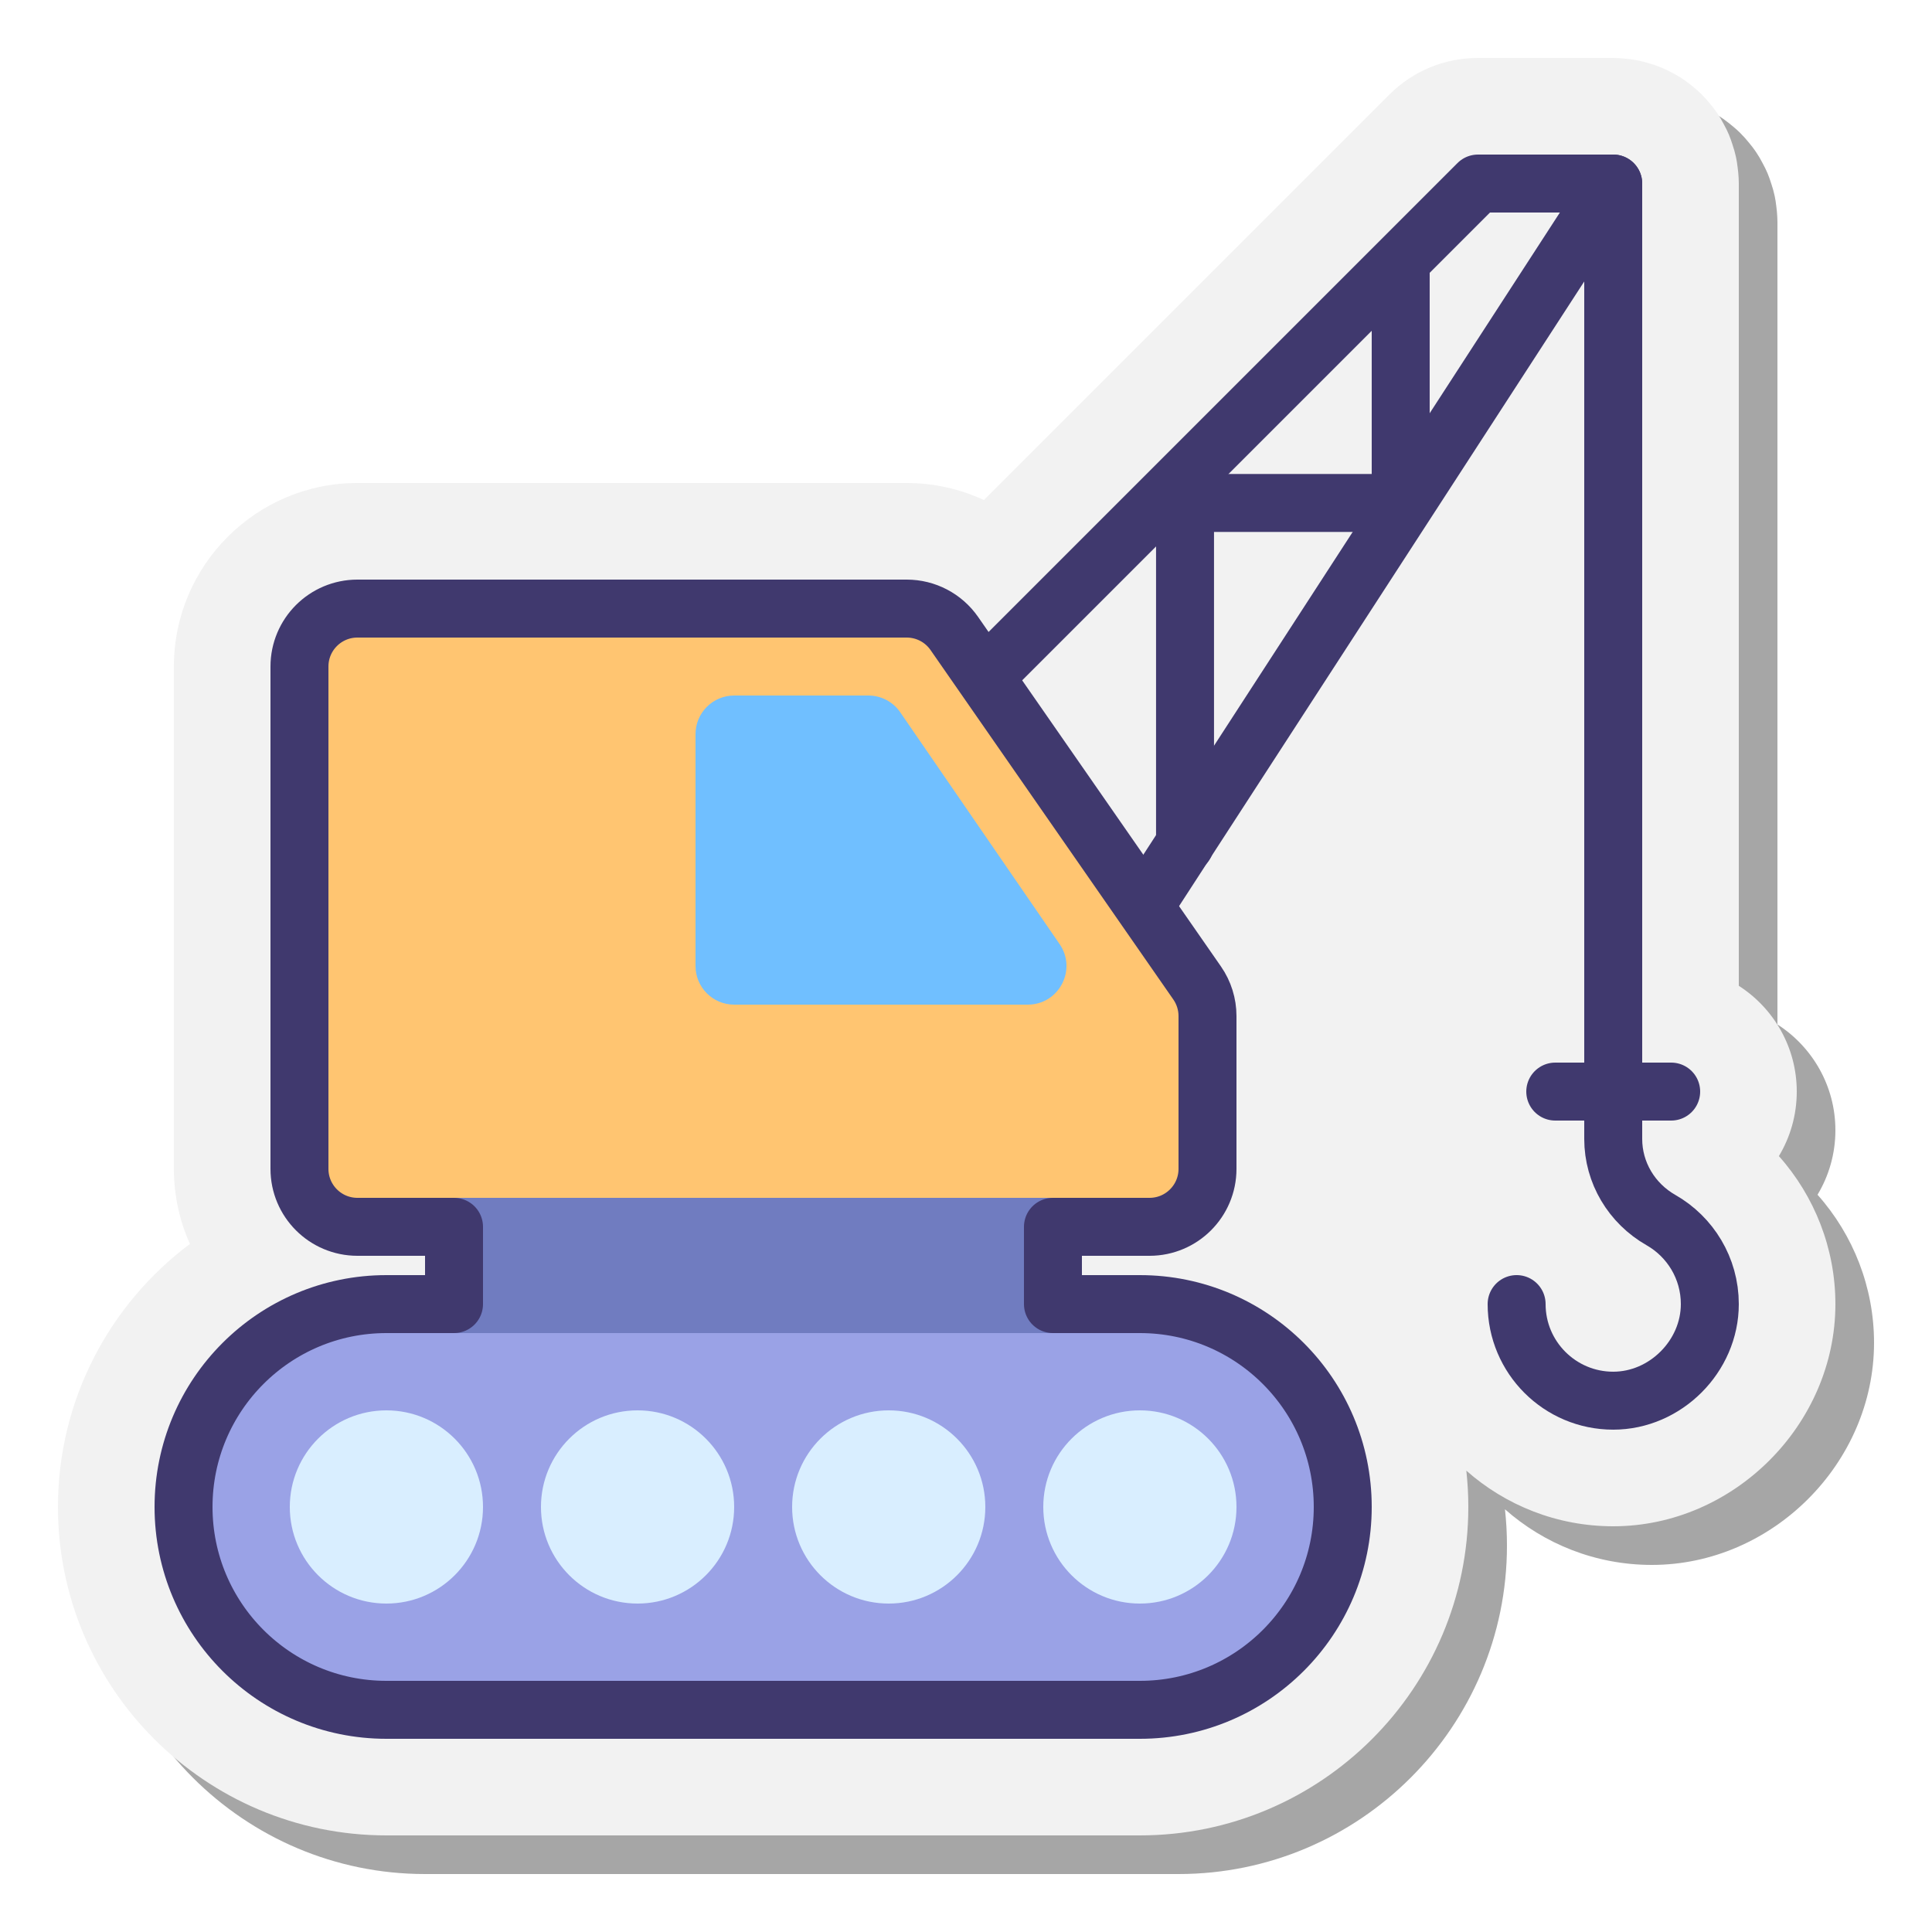
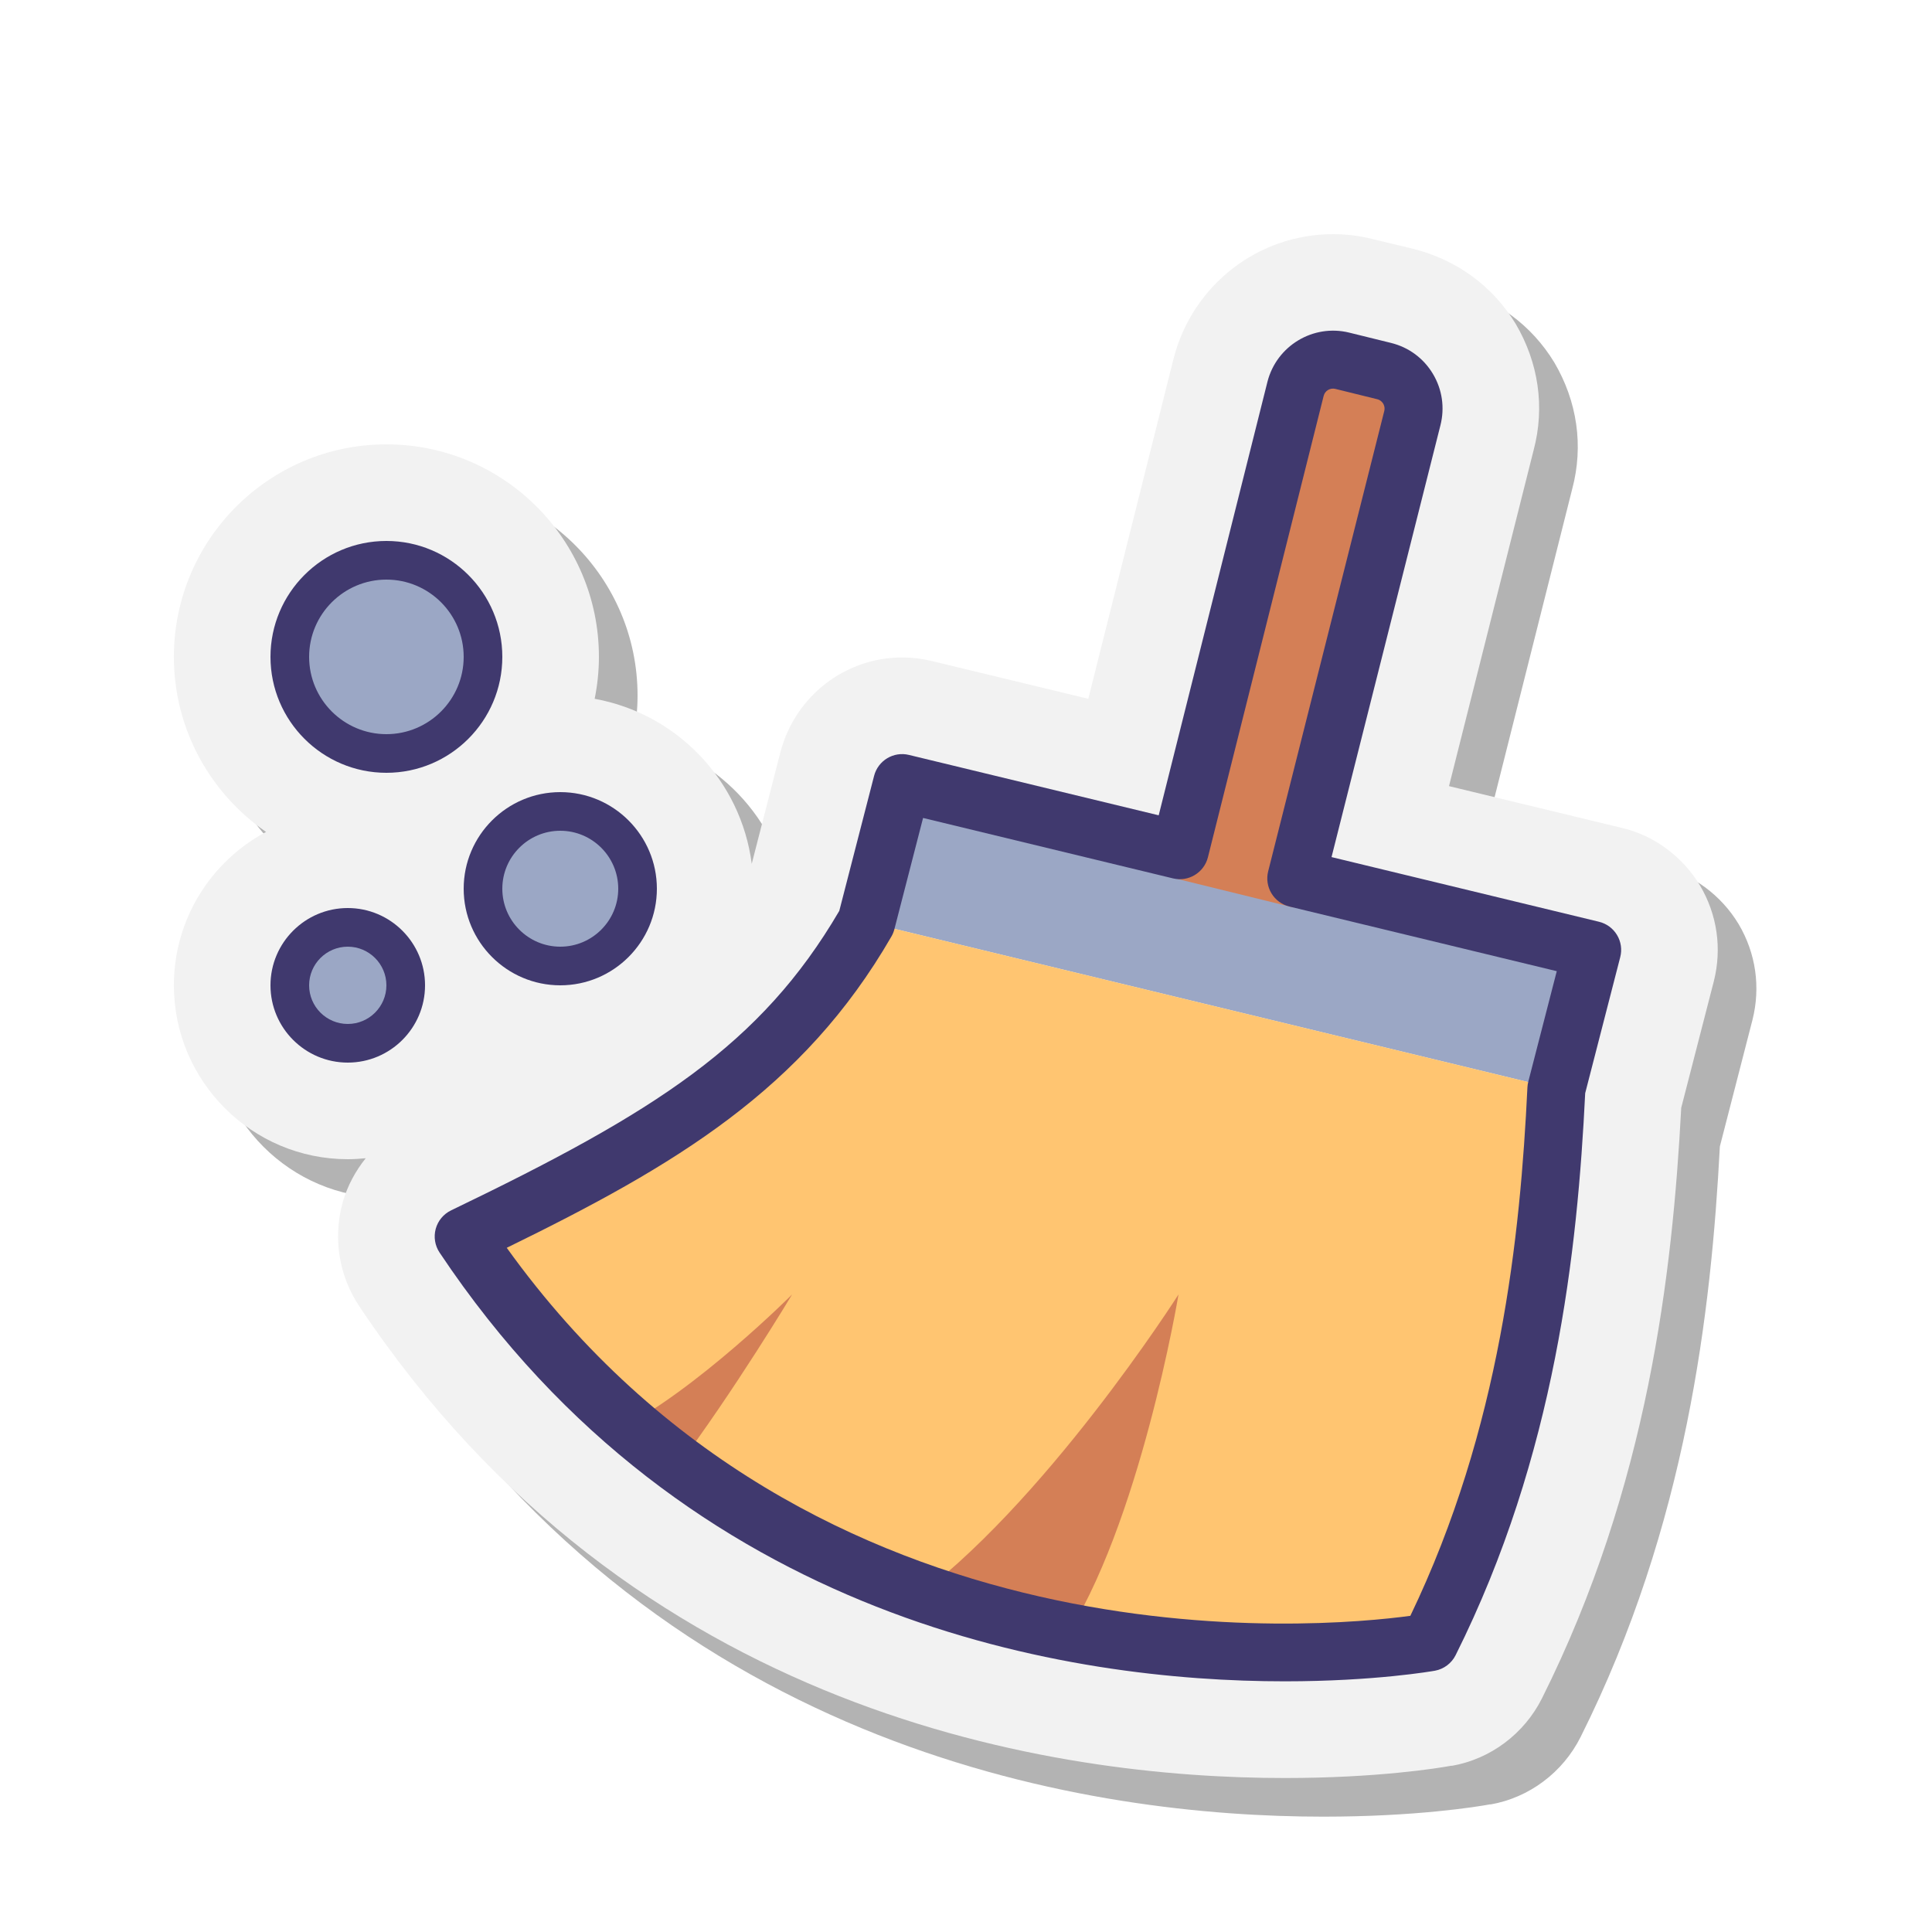
<svg xmlns="http://www.w3.org/2000/svg" viewBox="0 0 100 100" width="1024px" height="1024px">
-   <path d="M22,97c-9.374,0-17-7.626-17-17c0-5.564,2.687-10.512,6.831-13.615 C11.297,65.198,11,63.883,11,62.5v-26c0-5.238,4.262-9.5,9.5-9.5h28.431c1.4,0,2.76,0.309,3.995,0.881L73.904,6.904 C75.132,5.676,76.764,5,78.5,5h7c0.174,0,0.391,0.013,0.583,0.033c0.223,0.019,0.429,0.045,0.636,0.084 c0.225,0.042,0.458,0.104,0.69,0.176c0.125,0.034,0.324,0.1,0.52,0.179c0.219,0.088,0.432,0.191,0.641,0.305 c0.144,0.073,0.285,0.154,0.425,0.243c0.097,0.062,0.192,0.126,0.285,0.195c0.147,0.107,0.289,0.22,0.427,0.337 c0.119,0.099,0.244,0.209,0.344,0.307c0.196,0.196,0.351,0.371,0.492,0.548c0.122,0.145,0.235,0.294,0.34,0.448 c0.123,0.18,0.238,0.377,0.344,0.581c0.097,0.175,0.185,0.354,0.262,0.536c0.065,0.155,0.138,0.361,0.194,0.542 c0.061,0.176,0.125,0.4,0.174,0.63c0.034,0.159,0.064,0.351,0.084,0.529c0.024,0.179,0.043,0.372,0.052,0.57 C91.998,11.329,92,11.415,92,11.5v41.525c1.803,1.157,3,3.179,3,5.475c0,1.22-0.338,2.363-0.925,3.34 C95.928,63.919,97,66.639,97,69.5C97,75.733,91.733,81,85.5,81c-2.912,0-5.575-1.088-7.603-2.879C77.965,78.738,78,79.365,78,80 c0,9.374-7.626,17-17,17H22z" opacity=".35" />
-   <path fill="#f2f2f2" d="M20,95c-9.374,0-17-7.626-17-17c0-5.564,2.687-10.512,6.831-13.615C9.297,63.198,9,61.883,9,60.5 v-26c0-5.238,4.262-9.5,9.5-9.5h28.431c1.4,0,2.76,0.309,3.995,0.881L71.904,4.904C73.132,3.676,74.764,3,76.5,3h7 c0.174,0,0.391,0.013,0.583,0.033c0.223,0.019,0.429,0.045,0.636,0.084c0.225,0.042,0.458,0.104,0.69,0.176 c0.125,0.034,0.324,0.1,0.52,0.179c0.219,0.088,0.432,0.191,0.641,0.305c0.144,0.073,0.285,0.154,0.425,0.243 c0.097,0.062,0.192,0.126,0.285,0.195c0.147,0.107,0.289,0.22,0.427,0.337c0.119,0.099,0.244,0.209,0.344,0.307 c0.196,0.196,0.351,0.371,0.492,0.548c0.122,0.145,0.235,0.294,0.34,0.448c0.123,0.18,0.238,0.377,0.344,0.581 c0.097,0.175,0.185,0.354,0.262,0.536c0.065,0.155,0.138,0.361,0.194,0.542c0.061,0.176,0.125,0.4,0.174,0.63 c0.034,0.159,0.064,0.351,0.084,0.529c0.024,0.179,0.043,0.372,0.052,0.57C89.998,9.329,90,9.415,90,9.5v41.525 c1.803,1.157,3,3.179,3,5.475c0,1.22-0.338,2.363-0.925,3.34C93.928,61.919,95,64.639,95,67.5C95,73.733,89.733,79,83.5,79 c-2.912,0-5.575-1.088-7.603-2.879C75.965,76.738,76,77.365,76,78c0,9.374-7.626,17-17,17H20z" />
-   <path fill="#9aa2e6" d="M60.278,88.5H18.722c-5.093,0-9.222-4.129-9.222-9.222v-1.056C9.5,73.129,13.629,69,18.722,69 h41.556c5.093,0,9.222,4.129,9.222,9.222v1.056C69.5,84.371,65.371,88.5,60.278,88.5z" />
-   <polygon fill="#ffc571" points="63,62 16,62 16,33 49,33 62,51" />
-   <rect width="32" height="7" x="23" y="62" fill="#707cc0" />
-   <path fill="none" stroke="#40396e" stroke-linecap="round" stroke-linejoin="round" stroke-miterlimit="10" stroke-width="3" d="M59,67.5h-4.5v-4h5c1.657,0,3-1.343,3-3v-7.909c0-0.612-0.187-1.209-0.536-1.712L49.395,32.788 c-0.561-0.807-1.481-1.288-2.464-1.288H18.5c-1.657,0-3,1.343-3,3v26c0,1.657,1.343,3,3,3h5v4H20c-5.799,0-10.5,4.701-10.5,10.5 c0,5.799,4.701,10.5,10.5,10.5h39c5.799,0,10.5-4.701,10.5-10.5C69.5,72.201,64.799,67.5,59,67.5z" />
-   <path fill="#70bfff" d="M53.198,52H38c-1.105,0-2-0.895-2-2V38c0-1.105,0.895-2,2-2h6.948c0.659,0,1.275,0.324,1.648,0.867 l8.25,12C55.758,50.194,54.808,52,53.198,52z" />
-   <circle cx="20" cy="78" r="5" fill="#d9eeff" />
-   <circle cx="33" cy="78" r="5" fill="#d9eeff" />
-   <circle cx="59" cy="78" r="5" fill="#d9eeff" />
-   <circle cx="46" cy="78" r="5" fill="#d9eeff" />
-   <line x1="59.5" x2="83.5" y1="46.5" y2="9.5" fill="none" stroke="#40396e" stroke-linecap="round" stroke-linejoin="round" stroke-miterlimit="10" stroke-width="3" />
-   <polyline fill="none" stroke="#40396e" stroke-linecap="round" stroke-linejoin="round" stroke-miterlimit="10" stroke-width="3" points="61.337,43.697 61.337,26.034 72.5,26.034 72.5,13.629" />
-   <line x1="80.5" x2="86.5" y1="56.5" y2="56.5" fill="none" stroke="#40396e" stroke-linecap="round" stroke-linejoin="round" stroke-miterlimit="10" stroke-width="3" />
-   <path fill="none" stroke="#40396e" stroke-linecap="round" stroke-linejoin="round" stroke-miterlimit="10" stroke-width="3" d="M51.5,34.5l25-25h7v49.452c0,1.746,0.955,3.336,2.472,4.2c1.51,0.86,2.528,2.485,2.528,4.347c0,2.703-2.297,5.001-5,5 c-2.761,0-5-2.239-5-5" />
+   <path fill-opacity=".3" d="M90.71,52.78l-1.69,6.56c-0.45,8.52-1.71,19.58-7.21,30.57c-0.92,1.83-2.66,3.14-4.67,3.49v-0.01 c-0.69,0.13-3.87,0.64-8.64,0.64c-11.81,0-33.75-3.17-47.91-24.43c-1.03-1.54-1.35-3.46-0.88-5.26l0.04-0.15 c0.24-0.82,0.65-1.58,1.18-2.24C20.62,61.98,20.31,62,20,62c-4.96,0-9-4.04-9-9c0-3.44,1.94-6.43,4.77-7.94 C12.89,43.07,11,39.75,11,36c0-6.07,4.93-11,11-11s11,4.93,11,11c0,0.74-0.08,1.47-0.22,2.17c4.25,0.77,7.57,4.22,8.13,8.54 l1.49-5.8c0.77-2.89,3.35-4.88,6.3-4.88c0.51,0,1.01,0.06,1.51,0.18l8.12,1.96l4.42-17.63c0.98-3.79,4.37-6.42,8.25-6.42 c0.68,0,1.36,0.08,2.03,0.25l2.16,0.52c2.23,0.57,4.09,1.94,5.26,3.87c1.19,2.02,1.52,4.32,0.93,6.54L77,42.69l8.94,2.16 c1.65,0.38,3.14,1.47,4.05,2.98C90.89,49.35,91.13,51.1,90.71,52.78z" />
+   <path fill="#f2f2f2" d="M88.71,50.78l-1.69,6.56c-0.45,8.52-1.71,19.58-7.21,30.57c-0.92,1.83-2.66,3.14-4.67,3.49v-0.01 c-0.69,0.13-3.87,0.64-8.64,0.64c-11.81,0-33.75-3.17-47.91-24.43c-1.03-1.54-1.35-3.46-0.88-5.26l0.04-0.15 c0.24-0.82,0.65-1.58,1.18-2.24C18.62,59.98,18.31,60,18,60c-4.96,0-9-4.04-9-9c0-3.44,1.94-6.43,4.77-7.94 C10.89,41.07,9,37.75,9,34c0-6.07,4.93-11,11-11s11,4.93,11,11c0,0.74-0.08,1.47-0.22,2.17c4.25,0.77,7.57,4.22,8.13,8.54l1.49-5.8 c0.77-2.89,3.35-4.88,6.3-4.88c0.51,0,1.01,0.06,1.51,0.18l8.12,1.96l4.42-17.63c0.98-3.79,4.37-6.42,8.25-6.42 c0.68,0,1.36,0.08,2.03,0.25l2.16,0.52c2.23,0.57,4.09,1.94,5.26,3.87c1.19,2.02,1.52,4.32,0.93,6.54L75,40.69l8.94,2.16 c1.65,0.38,3.14,1.47,4.05,2.98C88.89,47.35,89.13,49.1,88.71,50.78z" />
+   <polygon fill="#9ba7c5" points="44.84,47.723 80.556,56.359 82.41,49.168 46.694,40.533" />
+   <path fill="#ffc571" d="M44.84,47.723C38.662,57.354,35.836,56.989,24,64c17.402,26.832,50,21,50,21 c6.102-13.5,6.6-24.165,6.556-28.641L44.84,47.723z" />
+   <path fill="#d47f56" d="M32,74c4-2,9-7,9-7s-3,5-6,9L32,74z" />
+   <path fill="#d47f56" d="M47,83c7-5,14-16,14-16s-2,12-6,18L47,83z" />
+   <path fill="#d47f56" d="M67.06,20.123l-6.342,25.316l6.231,1.531l6.175-25.339c0.264-1.073-0.391-2.156-1.464-2.42 l-2.185-0.538C68.409,18.411,67.331,19.058,67.06,20.123z" />
+   <circle cx="18" cy="51" r="3" fill="#9ba7c5" />
+   <circle cx="29" cy="46" r="4" fill="#9ba7c5" />
+   <circle cx="20" cy="34" r="5" fill="#9ba7c5" />
+   <path fill="#40396e" d="M18,55c-2.206,0-4-1.794-4-4c0-2.206,1.794-4,4-4s4,1.794,4,4C22,53.206,20.206,55,18,55z M18,49 c-1.103,0-2,0.897-2,2c0,1.103,0.897,2,2,2s2-0.897,2-2C20,49.897,19.103,49,18,49z" />
+   <path fill="#40396e" d="M29,51c-2.757,0-5-2.243-5-5s2.243-5,5-5s5,2.243,5,5S31.757,51,29,51z M29,43c-1.654,0-3,1.346-3,3 s1.346,3,3,3s3-1.346,3-3S30.654,43,29,43z" />
+   <path fill="#40396e" d="M20,40c-3.309,0-6-2.691-6-6s2.691-6,6-6s6,2.691,6,6S23.309,40,20,40z M20,30c-2.206,0-4,1.794-4,4 s1.794,4,4,4s4-1.794,4-4S22.206,30,20,30z" />
+   <path fill="#40396e" d="M66.5,87.025c-10.921,0.001-30.897-2.918-43.748-22.193c-0.241-0.361-0.313-0.81-0.199-1.228 c0.115-0.419,0.405-0.768,0.797-0.956c10.58-5.094,16.025-8.56,20.091-15.5l1.802-6.99c0.204-0.793,1.009-1.278,1.805-1.083 L59.974,42.2l5.63-22.444c0.476-1.86,2.366-2.998,4.229-2.54L72,17.75c0.914,0.225,1.684,0.793,2.168,1.602 c0.483,0.808,0.62,1.755,0.387,2.667L68.92,44.363l13.843,3.347c0.391,0.094,0.727,0.341,0.934,0.686 c0.207,0.344,0.267,0.757,0.166,1.146l-1.814,7.042c-0.397,8.123-1.531,18.736-6.706,29.087c-0.21,0.42-0.604,0.717-1.065,0.804 C74.178,86.493,71.163,87.025,66.5,87.025z M26.229,64.586c15.869,22.098,42.083,19.684,46.77,19.049 c4.666-9.698,5.692-19.683,6.06-27.348c0.005-0.103,0.02-0.204,0.046-0.303l1.473-5.716l-13.835-3.345 c-0.389-0.094-0.725-0.34-0.932-0.683s-0.269-0.754-0.17-1.142l6.007-23.819c0.046-0.182-0.015-0.32-0.054-0.387 c-0.041-0.067-0.134-0.186-0.311-0.229l-2.167-0.534c-0.27-0.066-0.537,0.097-0.604,0.363l-5.99,23.88 c-0.201,0.798-1.009,1.288-1.808,1.093l-12.936-3.128l-1.485,5.76c-0.033,0.131-0.085,0.258-0.153,0.376 C41.56,56.402,34.963,60.317,26.229,64.586z M44.841,47.724h0.01H44.841z" />
</svg>
